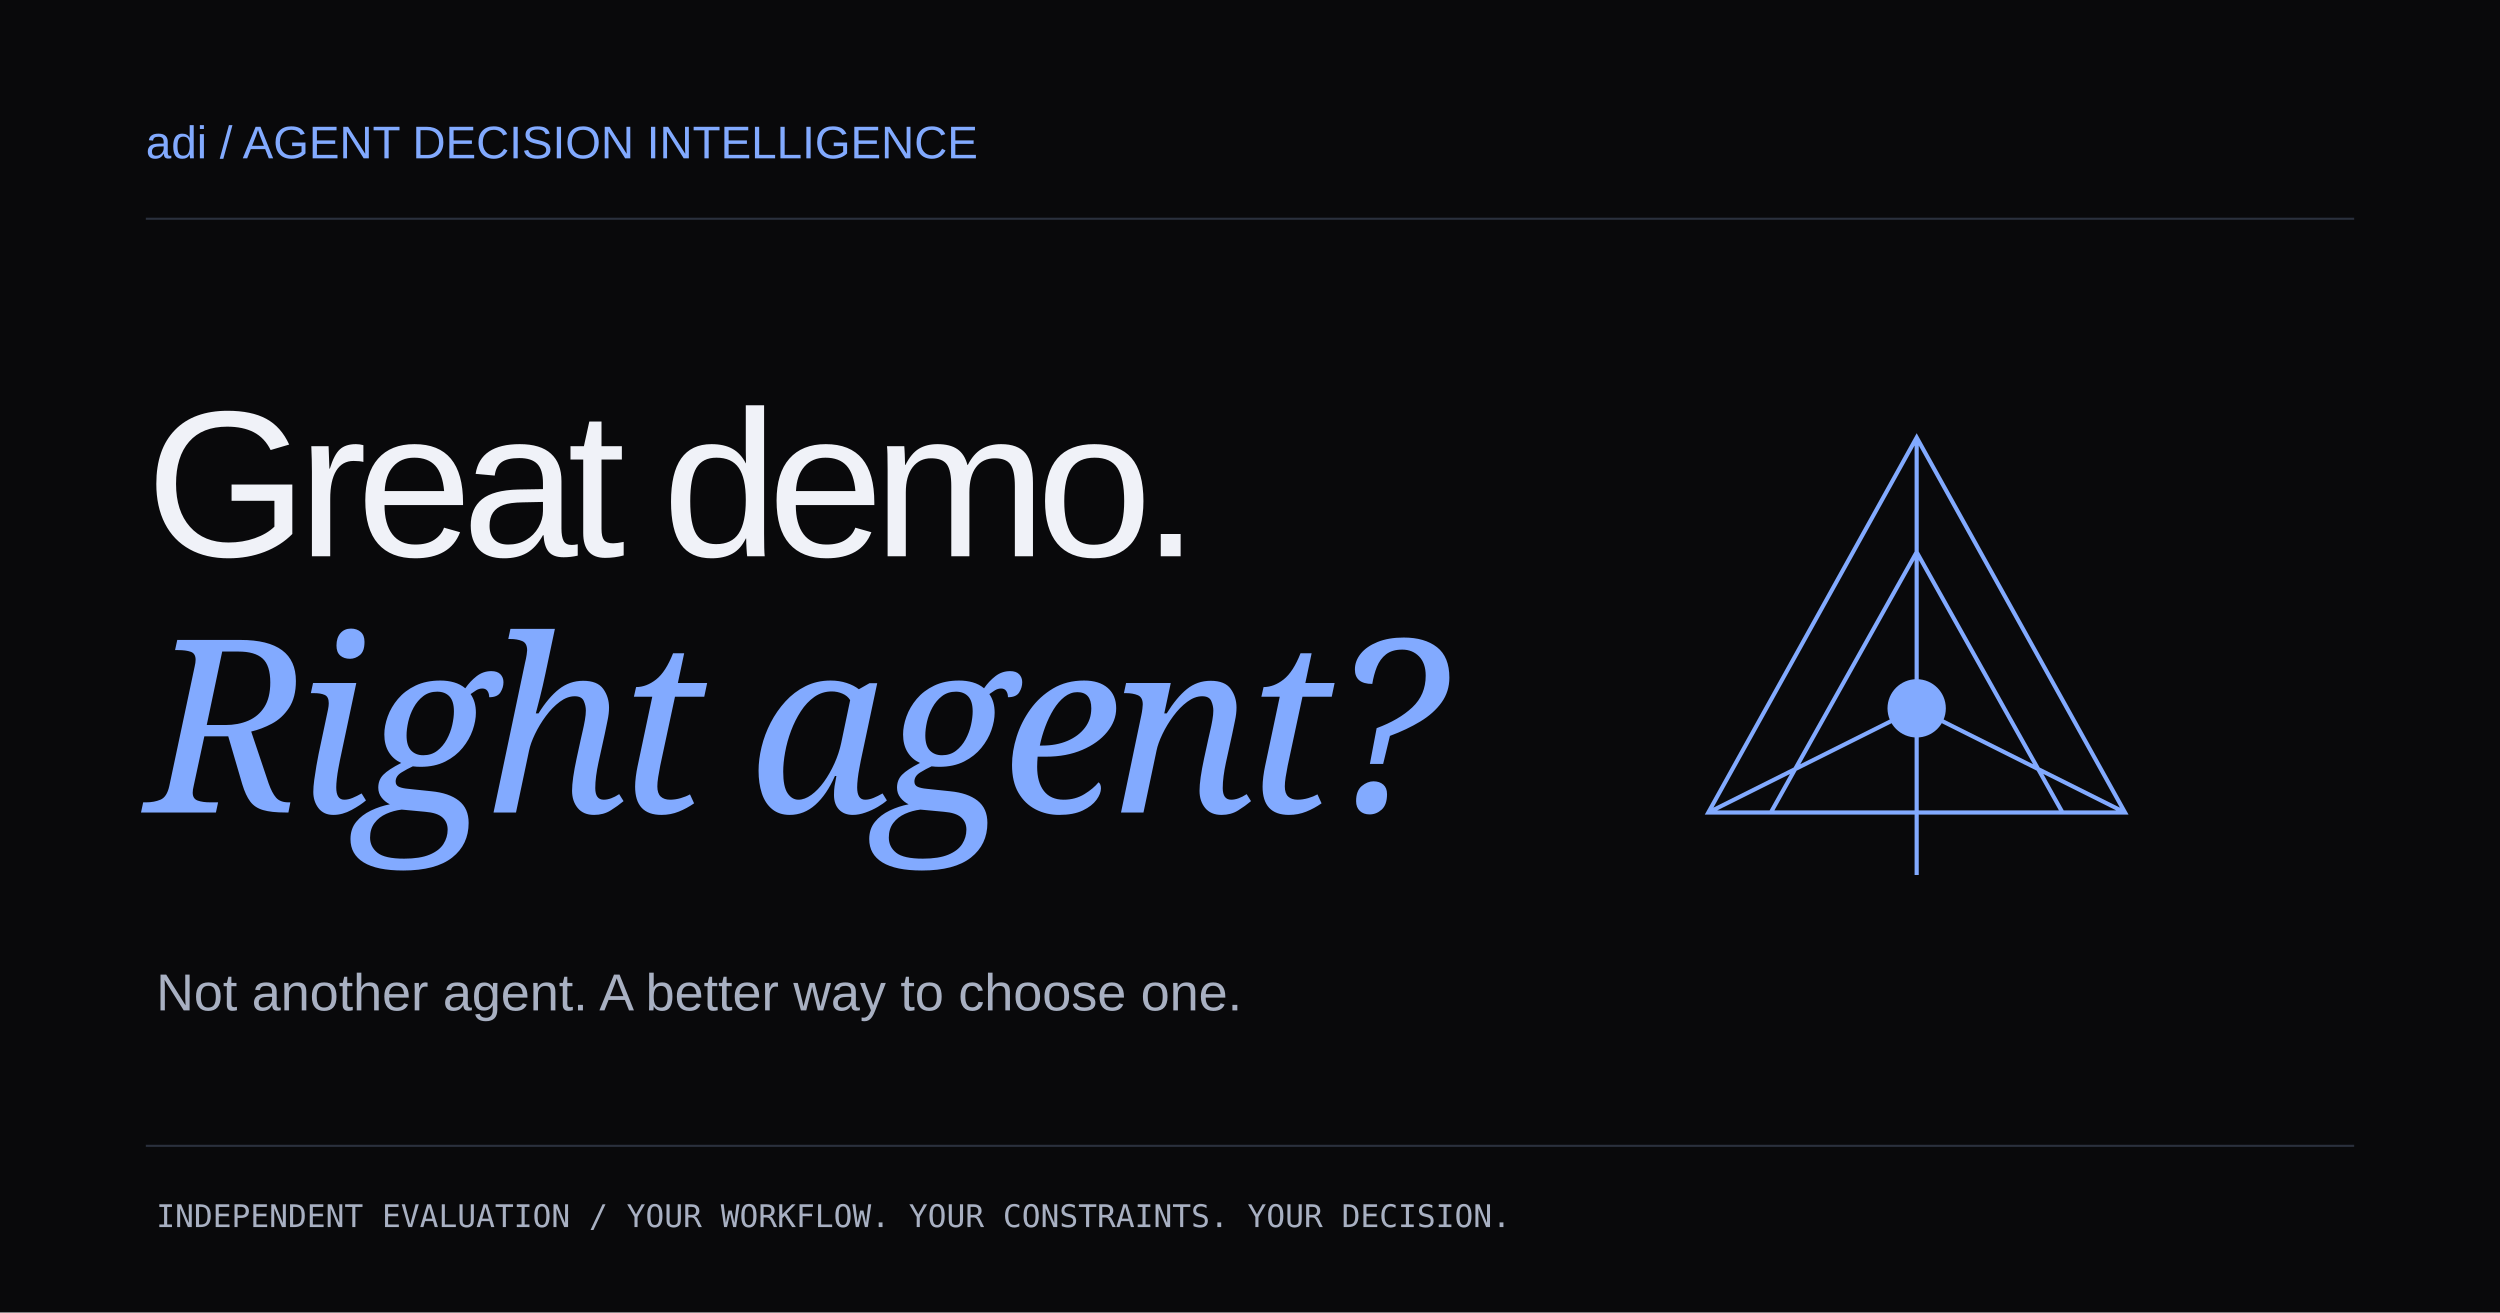
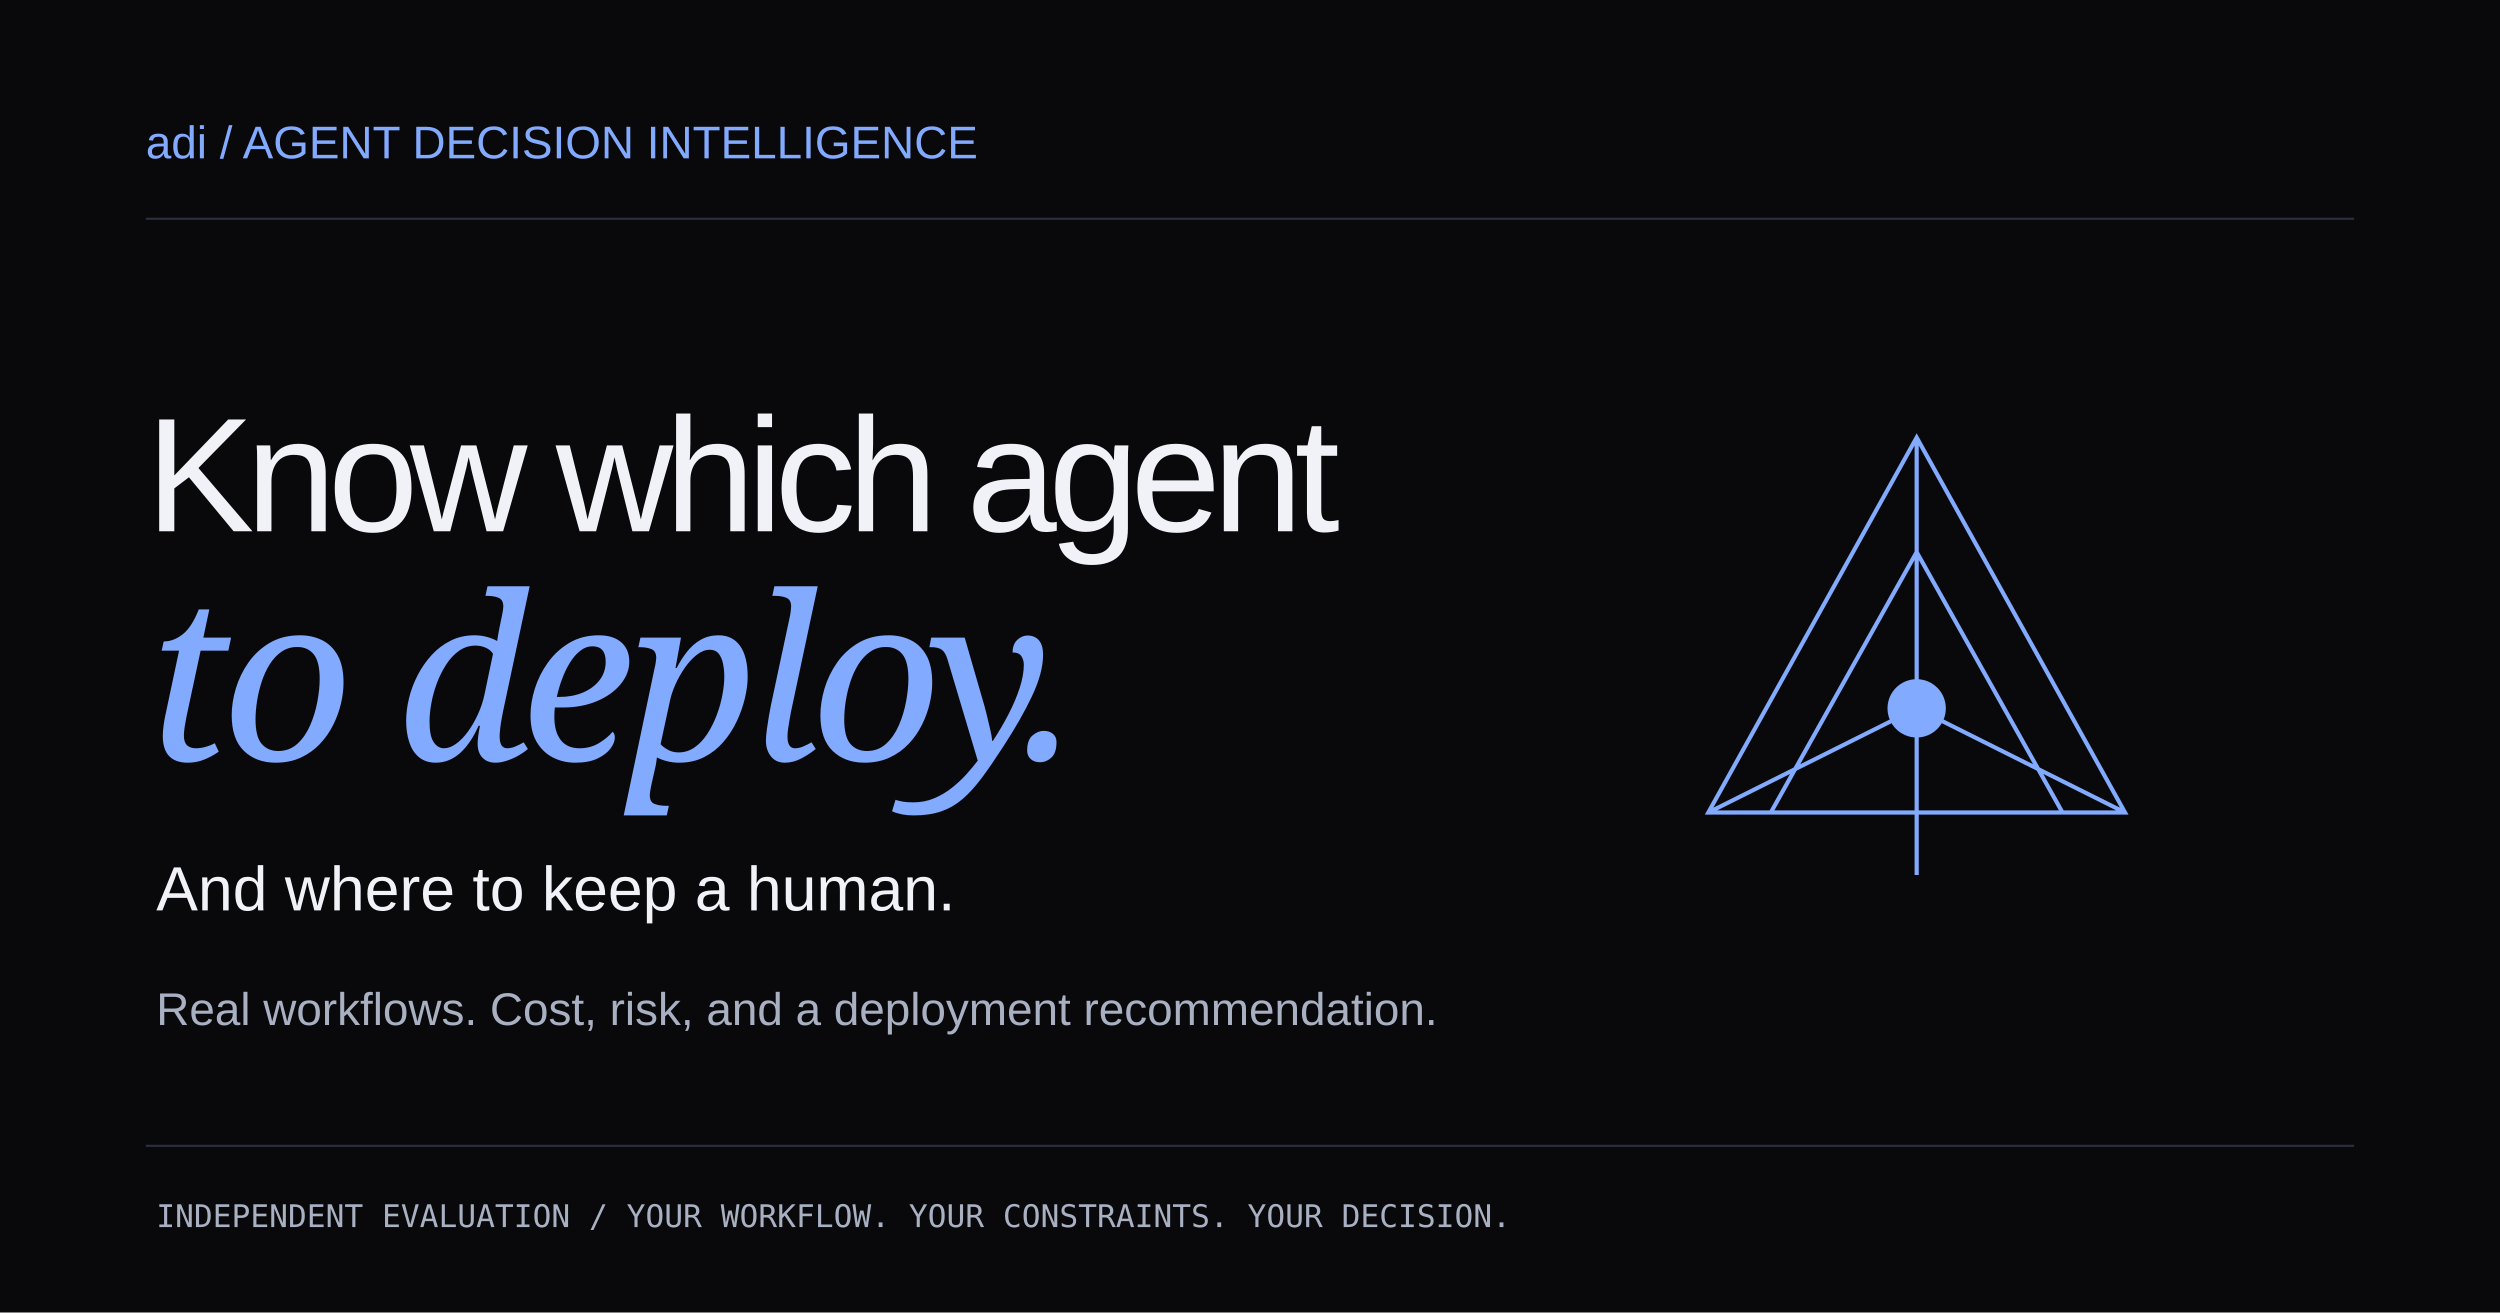
<svg xmlns="http://www.w3.org/2000/svg" width="1200" height="630" viewBox="0 0 1200 630">
  <rect width="1200" height="630" fill="#09090b" />
  <path d="M70 105h1060M70 550h1060" stroke="#2a303d" />
  <text x="70" y="76" font-family="Arial,sans-serif" font-size="22" fill="#82aaff">adi / AGENT DECISION INTELLIGENCE</text>
-   <text x="70" y="267" font-family="Arial,sans-serif" font-size="100" letter-spacing="-5" fill="#f0f2f8">Great demo.</text>
-   <text x="70" y="390" font-family="Georgia,serif" font-size="116" font-style="italic" letter-spacing="-5" fill="#82aaff">Right agent?</text>
-   <text x="75" y="485" font-family="Arial,sans-serif" font-size="25" fill="#a8b0c2">Not another agent. A better way to choose one.</text>
+   <text x="70" y="255" font-family="Arial,sans-serif" font-size="78" letter-spacing="-4" fill="#f0f2f8">Know which agent</text>
+   <text x="70" y="365" font-family="Georgia,serif" font-size="110" font-style="italic" letter-spacing="-4" fill="#82aaff">to deploy.</text>
+   <text x="75" y="437" font-family="Arial,sans-serif" font-size="30" fill="#f0f2f8">And where to keep a human.</text>
+   <text x="75" y="492" font-family="Arial,sans-serif" font-size="22" fill="#a8b0c2">Real workflows. Cost, risk, and a deployment recommendation.</text>
  <g stroke="#82aaff" fill="none" stroke-width="2">
    <path d="m820 390 100-180 100 180H820Zm30 0 70-125 70 125M920 210v210M820 390l100-50 100 50" />
  </g>
  <circle cx="920" cy="340" r="14" fill="#82aaff" />
  <text x="75" y="589" font-family="monospace" font-size="15" fill="#a8b0c2">INDEPENDENT EVALUATION / YOUR WORKFLOW. YOUR CONSTRAINTS. YOUR DECISION.</text>
</svg>
